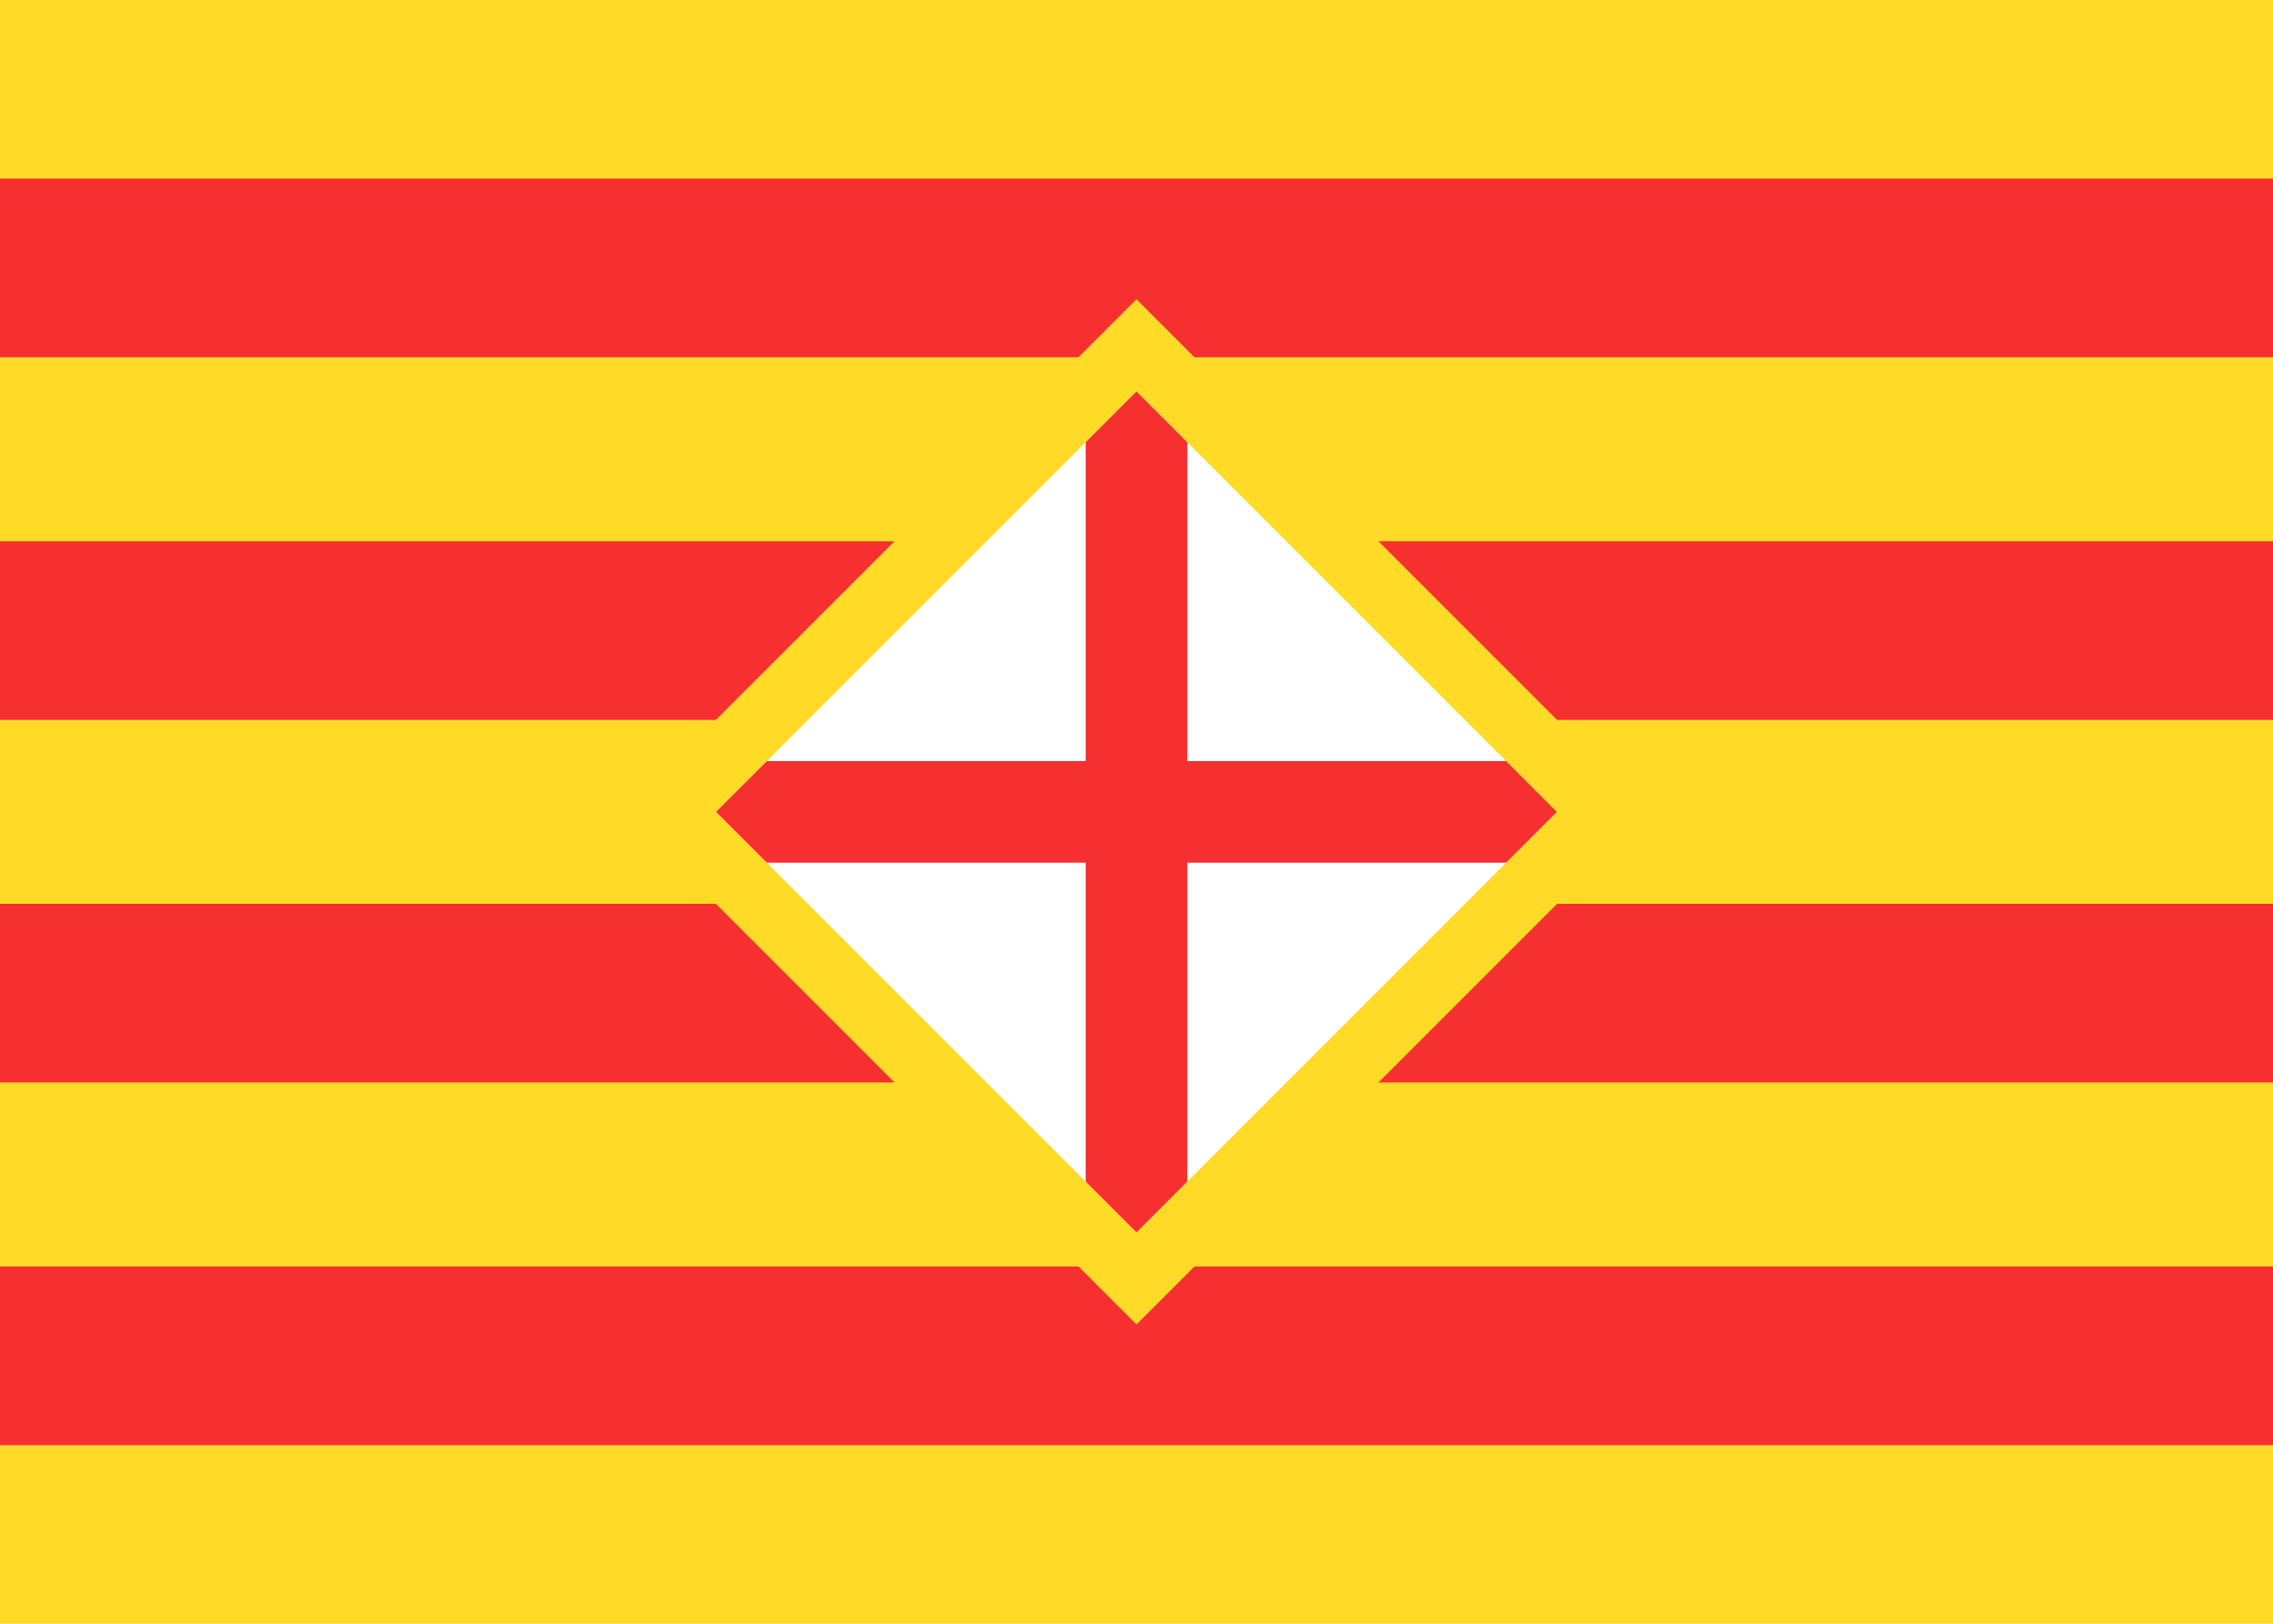
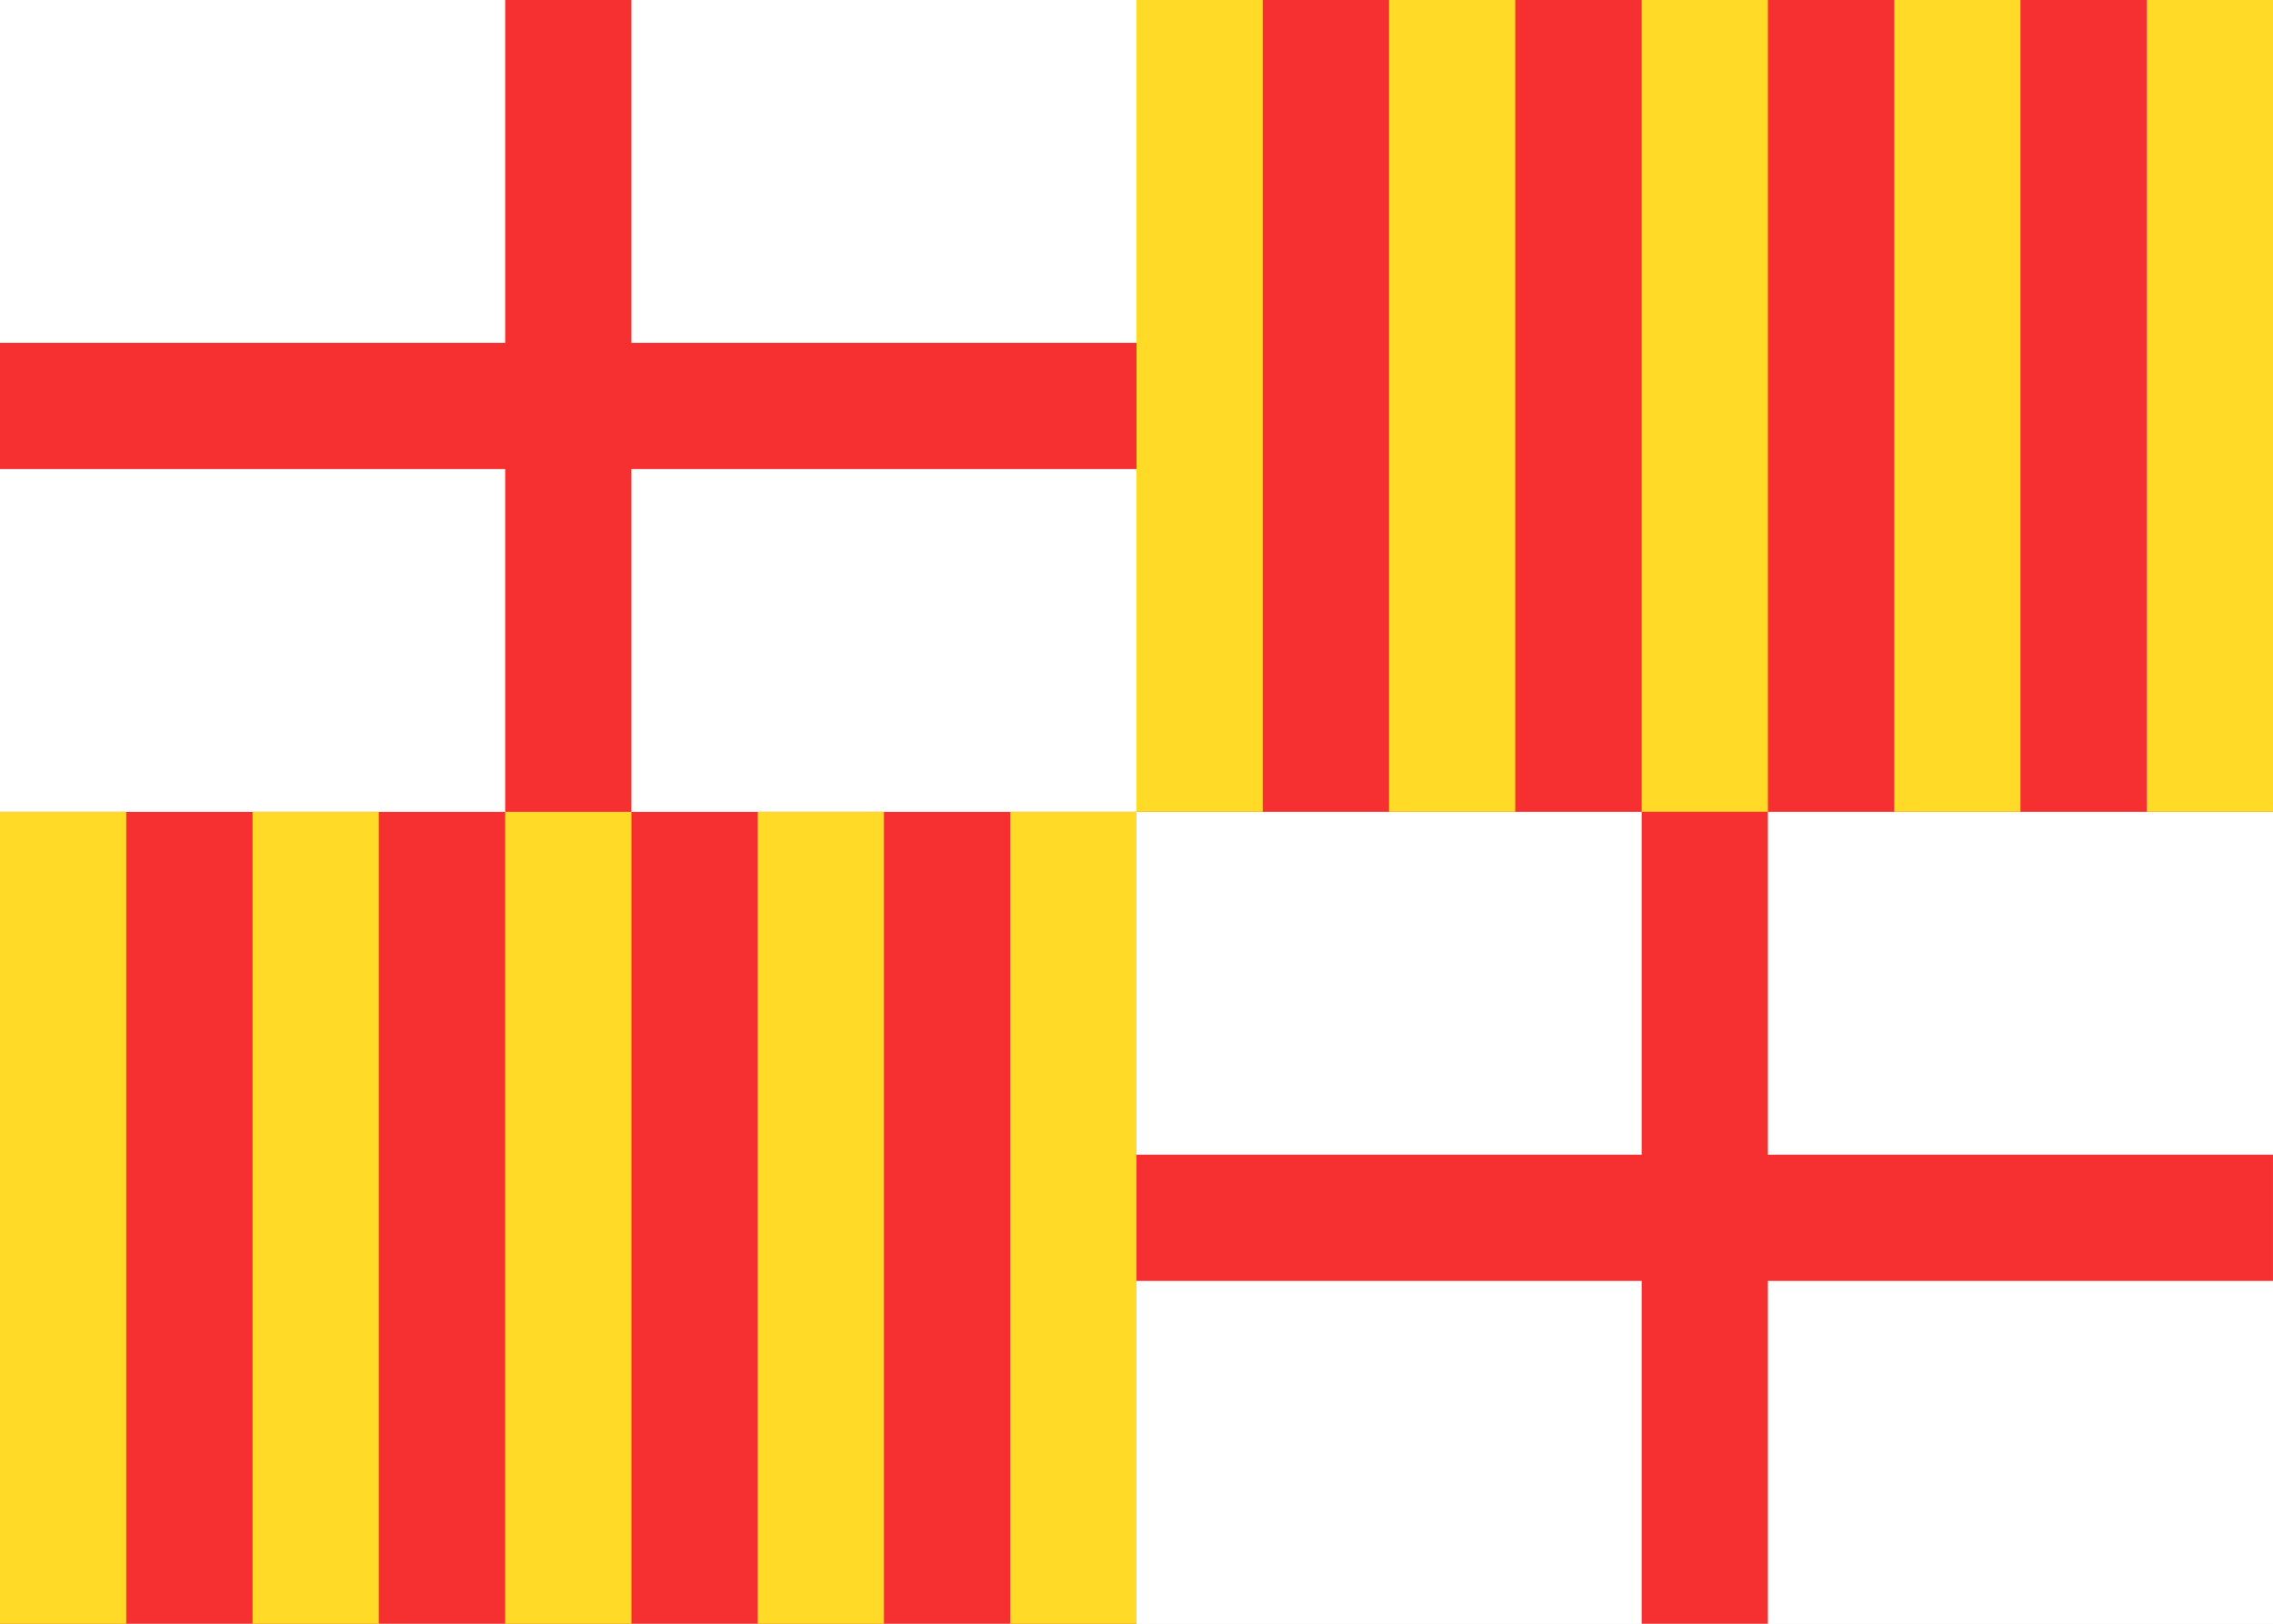
<svg xmlns="http://www.w3.org/2000/svg" fill="none" viewBox="0 0 28 20" aria-hidden="true">
-   <g clip-path="url(#clip0_8_403)">
-     <rect width="28" height="20" fill="#FFDA27" />
-     <path fill="#F63030" fill-rule="evenodd" d="M0 8.867H28V6.667H0V8.867Z" clip-rule="evenodd" />
-     <path fill="#F63030" fill-rule="evenodd" d="M0 13.333H28V11.133H0V13.333Z" clip-rule="evenodd" />
-     <path fill="#F63030" fill-rule="evenodd" d="M0 17.8H28V15.6H0V17.8Z" clip-rule="evenodd" />
-     <path fill="#F63030" fill-rule="evenodd" d="M0 4.4H28V2.2H0V4.4Z" clip-rule="evenodd" />
-     <rect width="8.126" height="8.126" x="14" y="4.254" fill="white" stroke="#FFDA27" stroke-width="0.803" transform="rotate(45 14 4.25388)" />
-     <mask id="mask0_8_403" width="12" height="12" x="8" y="4" maskUnits="userSpaceOnUse" style="mask-type:alpha">
-       <rect width="3.662" height="3.662" x="14" y="7.411" fill="white" stroke="black" stroke-width="3.662" transform="rotate(45 14 7.41073)" />
-     </mask>
-     <g mask="url(#mask0_8_403)">
-       <rect width="7.323" height="7.323" x="14" y="4.822" fill="white" transform="rotate(45 14 4.82153)" />
-       <rect width="13.889" height="1.252" x="7.055" y="9.374" fill="#F63030" />
-       <rect width="13.889" height="1.252" x="14.626" y="3.055" fill="#F63030" transform="rotate(90 14.626 3.05518)" />
-     </g>
+   <g clip-path="url(#clip0_27_379)">
+     <rect width="28" height="20" fill="white" />
+     <rect width="14" height="10" x="14" fill="#F63030" />
+     <rect width="1.555" height="10" x="26.445" fill="#FFDA27" />
+     <rect width="1.555" height="10" x="14" fill="#FFDA27" />
+     <rect width="1.555" height="10" x="17.111" fill="#FFDA27" />
+     <rect width="1.555" height="10" x="20.223" fill="#FFDA27" />
+     <rect width="1.555" height="10" x="23.334" fill="#FFDA27" />
+     <rect width="14" height="10" y="10" fill="#F63030" />
+     <rect width="1.555" height="10" x="12.445" y="10" fill="#FFDA27" />
+     <rect width="1.555" height="10" y="10" fill="#FFDA27" />
+     <rect width="1.555" height="10" x="3.111" y="10" fill="#FFDA27" />
+     <rect width="1.555" height="10" x="6.223" y="10" fill="#FFDA27" />
+     <rect width="1.555" height="10" x="9.334" y="10" fill="#FFDA27" />
+     <rect width="1.555" height="10" x="6.223" fill="#F63030" />
+     <rect width="1.555" height="14" x="0" y="5.777" fill="#F63030" transform="rotate(-90 0.000244141 5.77747)" />
+     <rect width="1.555" height="10" x="20.223" y="10" fill="#F63030" />
+     <rect width="1.555" height="14" x="14" y="15.777" fill="#F63030" transform="rotate(-90 14 15.7775)" />
  </g>
  <defs>
-     <clipPath id="clip0_8_403">
+     <clipPath id="clip0_27_379">
      <rect width="28" height="20" fill="white" />
    </clipPath>
  </defs>
</svg>
